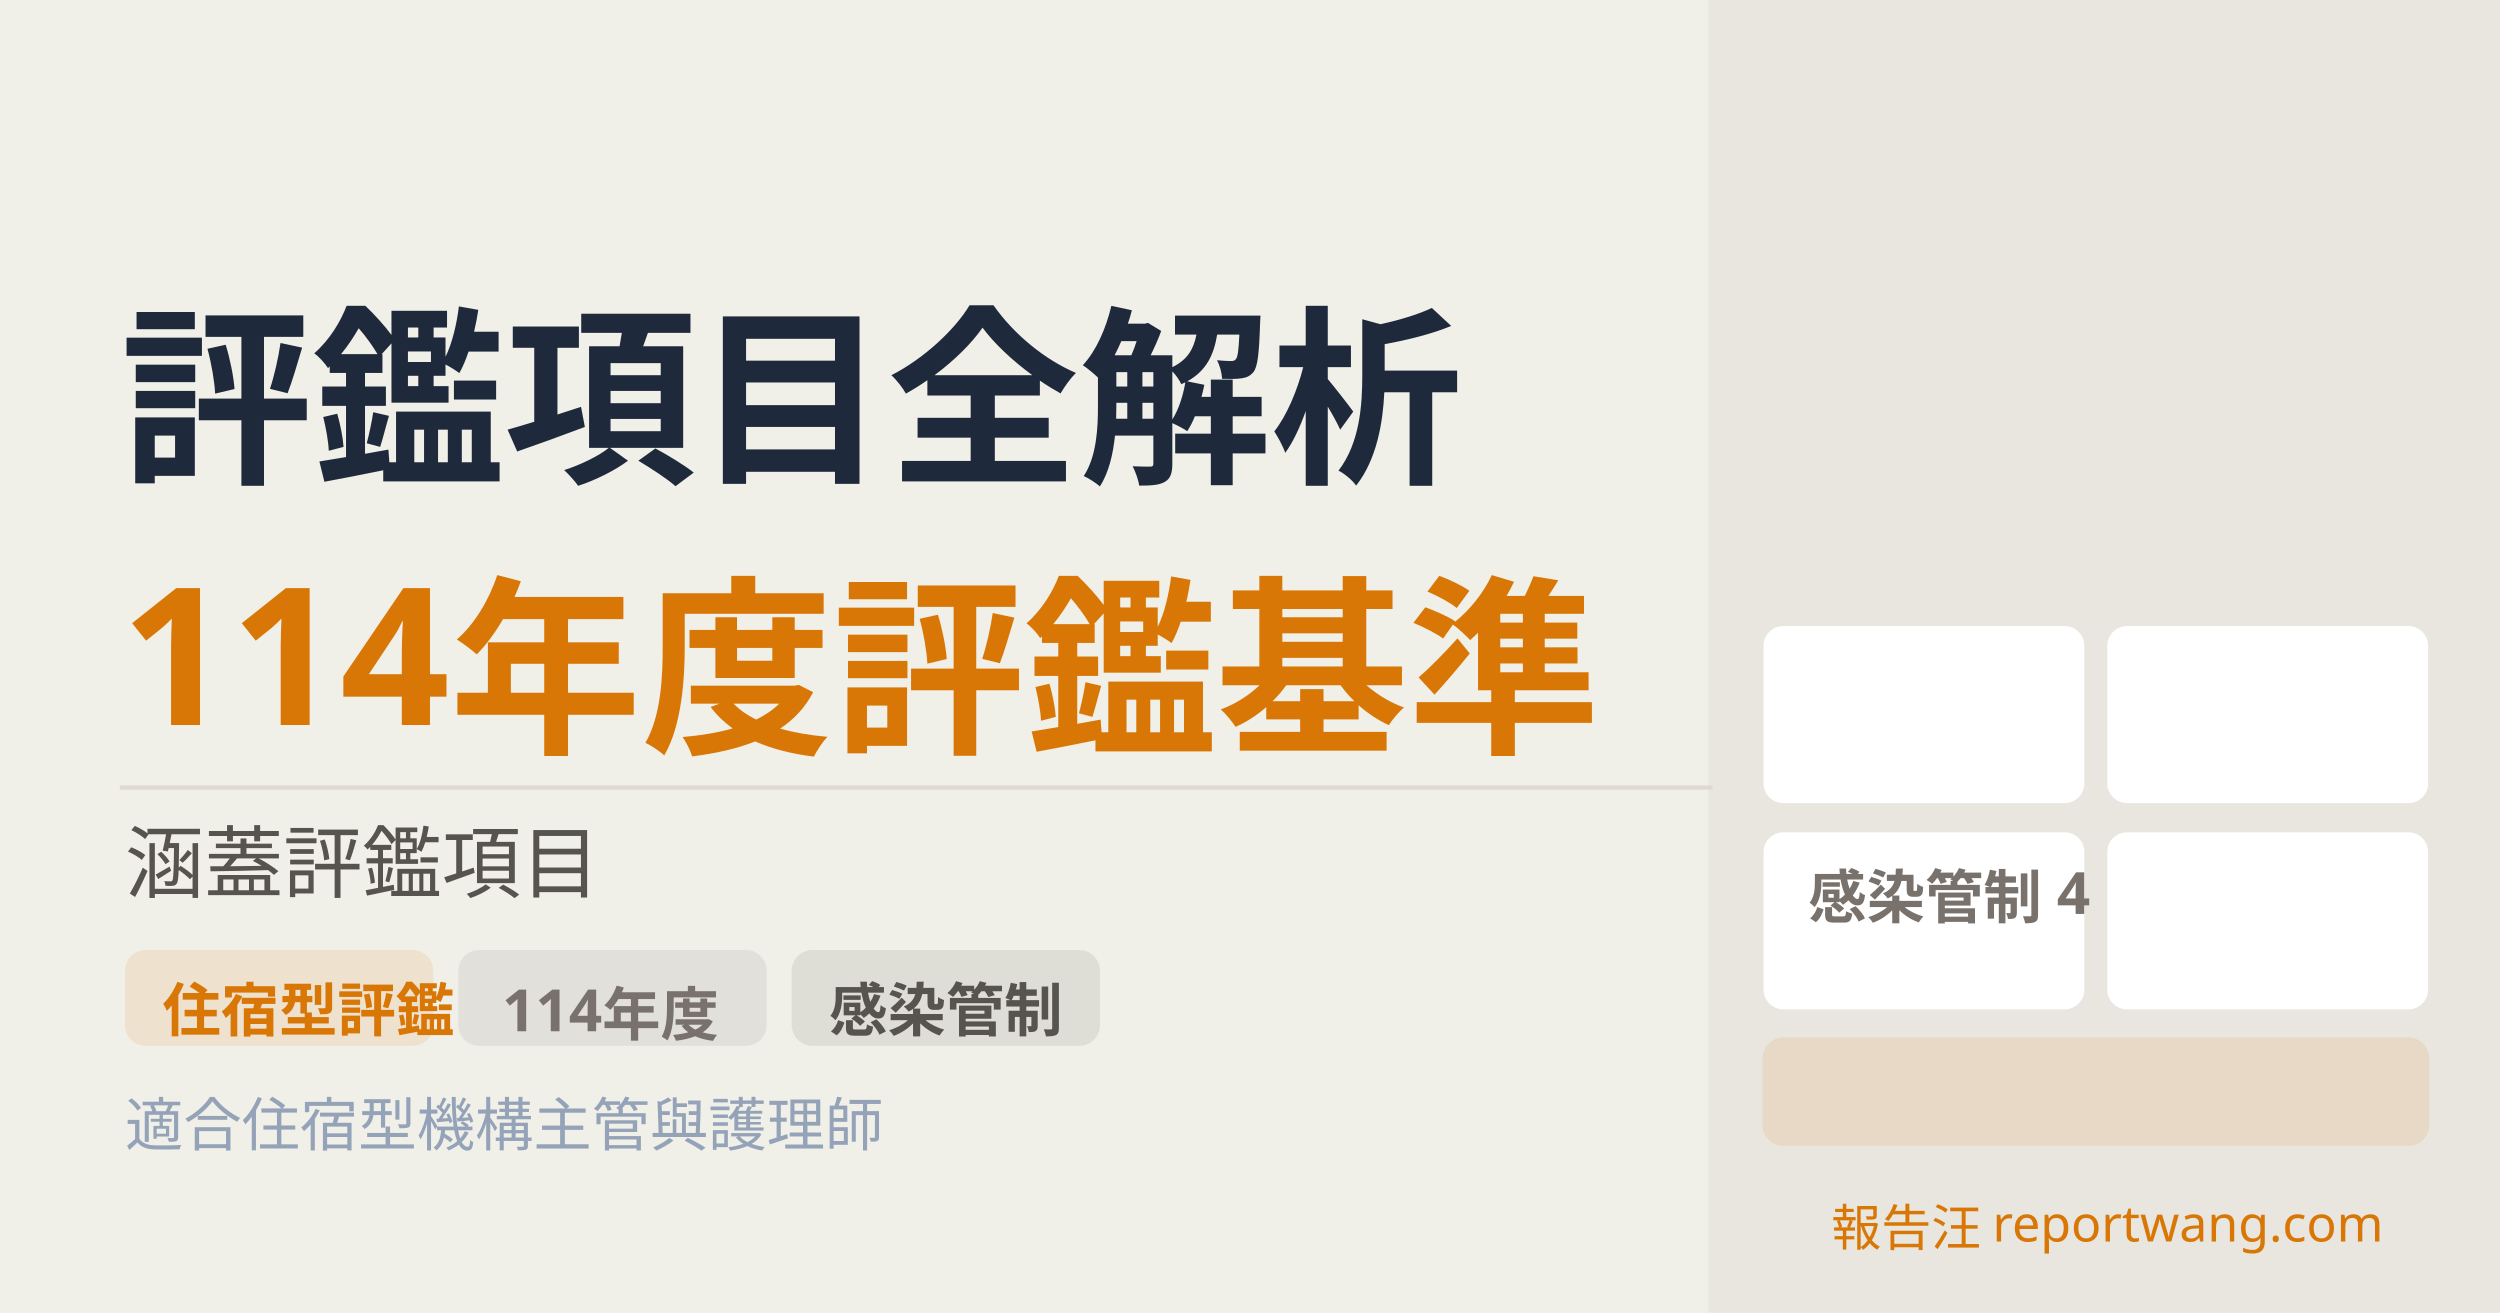
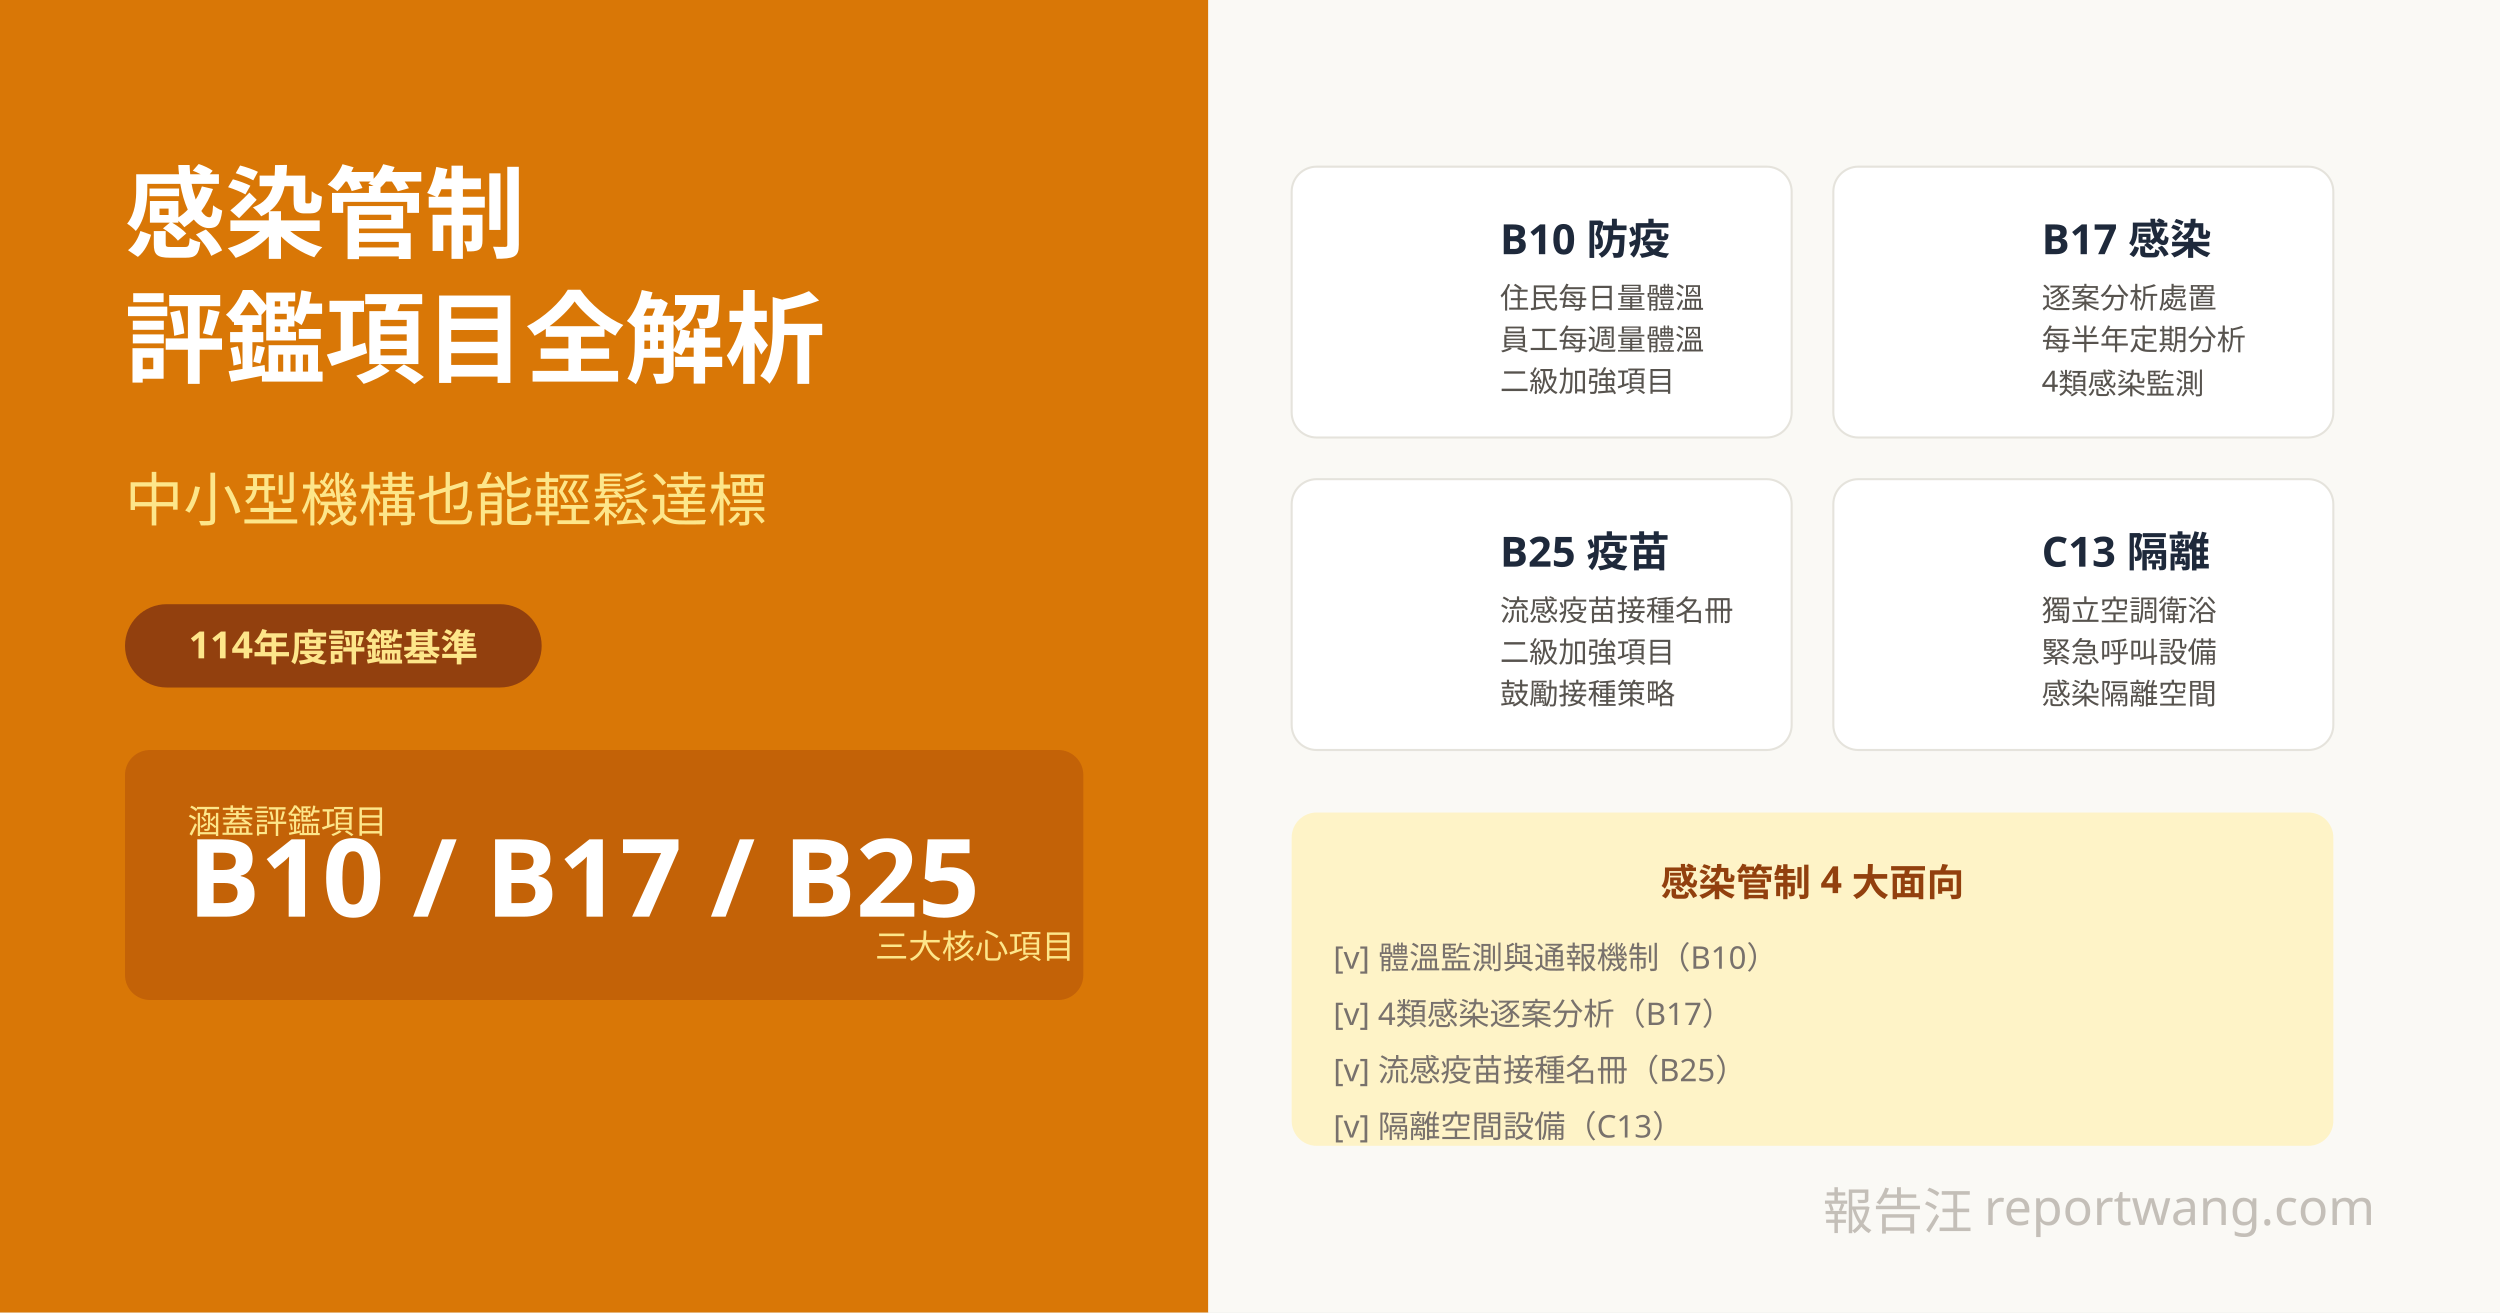
- <svg xmlns="http://www.w3.org/2000/svg" width="1200" height="630" viewBox="0 0 1200 630" fill="none" font-family="'Noto Sans TC', sans-serif">
+ <svg xmlns="http://www.w3.org/2000/svg" width="1200" height="630" viewBox="0 0 1200 630" font-family="'Noto Sans TC', sans-serif">
  <rect width="1200" height="630" fill="#f0efe8" />
-   <g clip-path="url(#clip-nursing-home-infection)">
-     <path d="M1200 0H0V630H1200V0Z" fill="#F0EFE8" />
-     <path d="M1200 0H820V630H1200V0Z" fill="#E8E6DE" />
-     <path d="M991 300H856C850.477 300 846 304.477 846 310V376C846 381.523 850.477 386 856 386H991C996.523 386 1001 381.523 1001 376V310C1001 304.477 996.523 300 991 300Z" fill="white" stroke="#E8E6DE" />
-     <text fill="#D97706" style="white-space: pre" xml:space="preserve" font-size="28" font-weight="bold" letter-spacing="0em">
-       <tspan x="868" y="341.708" />
-     </text>
-     <text fill="#A8A29E" style="white-space: pre" xml:space="preserve" font-size="22" letter-spacing="0em">
-       <tspan x="868" y="370.476" />
-     </text>
-     <path d="M1156 300H1021C1015.48 300 1011 304.477 1011 310V376C1011 381.523 1015.48 386 1021 386H1156C1161.52 386 1166 381.523 1166 376V310C1166 304.477 1161.52 300 1156 300Z" fill="white" stroke="#E8E6DE" />
-     <text fill="#78716C" style="white-space: pre" xml:space="preserve" font-size="28" font-weight="bold" letter-spacing="0em">
-       <tspan x="1033" y="341.708" />
-     </text>
-     <text fill="#A8A29E" style="white-space: pre" xml:space="preserve" font-size="22" letter-spacing="0em">
-       <tspan x="1033" y="370.476" />
-     </text>
-     <path d="M991 399H856C850.477 399 846 403.477 846 409V475C846 480.523 850.477 485 856 485H991C996.523 485 1001 480.523 1001 475V409C1001 403.477 996.523 399 991 399Z" fill="white" stroke="#E8E6DE" />
-     <text fill="#78716C" style="white-space: pre" xml:space="preserve" font-size="28" font-weight="bold" letter-spacing="0em">
-       <tspan x="868" y="440.708">感染管制 4 大面向</tspan>
-     </text>
-     <text fill="#A8A29E" style="white-space: pre" xml:space="preserve" font-size="22" letter-spacing="0em">
-       <tspan x="868" y="469.476" />
-     </text>
-     <path d="M1156 399H1021C1015.48 399 1011 403.477 1011 409V475C1011 480.523 1015.48 485 1021 485H1156C1161.52 485 1166 480.523 1166 475V409C1166 403.477 1161.52 399 1156 399Z" fill="white" stroke="#E8E6DE" />
-     <text fill="#D97706" style="white-space: pre" xml:space="preserve" font-size="28" font-weight="bold" letter-spacing="0em">
-       <tspan x="1033" y="440.708" />
-     </text>
-     <text fill="#A8A29E" style="white-space: pre" xml:space="preserve" font-size="22" letter-spacing="0em">
-       <tspan x="1033" y="469.476" />
-     </text>
-     <path opacity="0.12" d="M1156 498H856C850.477 498 846 502.477 846 508V540C846 545.523 850.477 550 856 550H1156C1161.52 550 1166 545.523 1166 540V508C1166 502.477 1161.52 498 1156 498Z" fill="#D97706" />
-     <text fill="#D97706" style="white-space: pre" xml:space="preserve" font-size="28" font-weight="bold" letter-spacing="0em">
-       <tspan x="950" y="530.708" />
-     </text>
-     <text fill="#1E293B" style="white-space: pre" xml:space="preserve" font-size="92" font-weight="bold" letter-spacing="0em">
-       <tspan x="58" y="225.0">評鑑項目全解析</tspan>
-     </text>
-     <text fill="#D97706" style="white-space: pre" xml:space="preserve" font-size="92" font-weight="bold" letter-spacing="0em">
-       <tspan x="58" y="348.0">114年度評鑑基準</tspan>
-     </text>
-     <path d="M57.5 378H822" stroke="#DEDAD3" stroke-width="2" />
-     <text fill="#57534E" style="white-space: pre" xml:space="preserve" font-size="38" letter-spacing="0em">
-       <tspan x="60" y="428.0">涵蓋評鑑項目</tspan>
-     </text>
-     <path opacity="0.12" d="M198 456.00H70C64.477 456.00 60 460.477 60 466.00V492.00C60 497.523 64.477 502.00 70 502.00H198C203.523 502.00 208 497.523 208 492.00V466.00C208 460.477 203.523 456.00 198 456.00Z" fill="#D97706" />
-     <text fill="#D97706" style="white-space: pre" xml:space="preserve" font-size="28" font-weight="bold" letter-spacing="0em">
-       <tspan x="78" y="495.000">住宿型評鑑</tspan>
-     </text>
-     <path opacity="0.12" d="M358 456.00H230C224.477 456.00 220 460.477 220 466.00V492.00C220 497.523 224.477 502.00 230 502.00H358C363.523 502.00 368 497.523 368 492.00V466.00C368 460.477 363.523 456.00 358 456.00Z" fill="#78716C" />
-     <text fill="#78716C" style="white-space: pre" xml:space="preserve" font-size="28" font-weight="bold" letter-spacing="0em">
-       <tspan x="241" y="495.000">114年度</tspan>
-     </text>
-     <path opacity="0.12" d="M518 456.00H390C384.477 456.00 380 460.477 380 466.00V492.00C380 497.523 384.477 502.00 390 502.00H518C523.523 502.00 528 497.523 528 492.00V466.00C528 460.477 523.523 456.00 518 456.00Z" fill="#57534E" />
-     <text fill="#57534E" style="white-space: pre" xml:space="preserve" font-size="28" font-weight="bold" letter-spacing="0em">
-       <tspan x="398" y="495.000">感染管制</tspan>
-     </text>
-     <text fill="#94A3B8" style="white-space: pre" xml:space="preserve" font-size="28" letter-spacing="0em">
-       <tspan x="60" y="550.0">適合住宿型機構主管與護理師</tspan>
-     </text>
-     <text fill="#D97706" style="white-space: pre" xml:space="preserve" font-size="24" letter-spacing="0em">
-       <tspan x="879.008" y="597.928">報告汪 reportwang.com</tspan>
-     </text>
-   </g>
-   <defs>
-     <clipPath id="clip-nursing-home-infection">
-       <rect width="1200" height="630" fill="white" />
-     </clipPath>
-   </defs>
+   <rect x="0" y="0" width="580" height="630" fill="#d97706" />
+   <rect x="580" y="0" width="620" height="630" fill="#faf9f5" />
+   <text x="60" y="120" font-size="48" fill="#fff" font-weight="700">感染管制</text>
+   <text x="60" y="180" font-size="48" fill="#fff" font-weight="700">評鑑項目全解析</text>
+   <text x="60" y="250" font-size="28" fill="#fde68a" font-weight="400">中小型機構也能輕鬆達標</text>
+   <rect x="60" y="290" width="200" height="40" rx="20" fill="#92400e" />
+   <text x="160" y="316" text-anchor="middle" font-size="18" fill="#fde68a" font-weight="600">114年度評鑑基準</text>
+   <rect x="60" y="360" width="460" height="120" rx="12" fill="#b45309" opacity="0.6" />
+   <text x="90" y="400" font-size="16" fill="#fde68a">涵蓋評鑑項目</text>
+   <text x="90" y="440" font-size="52" fill="#fff" font-weight="700">B10 / B17 / B25</text>
+   <text x="420" y="460" font-size="16" fill="#fde68a">三大核心項目</text>
+   <rect x="620" y="80" width="240" height="130" rx="12" fill="#fff" stroke="#e5e3dc" stroke-width="1" />
+   <text x="640" y="115" font-size="38" />
+   <text x="720" y="122" font-size="20" fill="#1e293b" font-weight="700">B10 防疫</text>
+   <text x="720" y="148" font-size="14" fill="#57534e">住民每日量體溫</text>
+   <text x="720" y="168" font-size="14" fill="#57534e">員工每週量體溫</text>
+   <text x="720" y="188" font-size="14" fill="#57534e">二級加強項目</text>
+   <rect x="880" y="80" width="240" height="130" rx="12" fill="#fff" stroke="#e5e3dc" stroke-width="1" />
+   <text x="900" y="115" font-size="38" />
+   <text x="980" y="122" font-size="20" fill="#1e293b" font-weight="700">B17 感染</text>
+   <text x="980" y="148" font-size="14" fill="#57534e">逐案分析處置</text>
+   <text x="980" y="168" font-size="14" fill="#57534e">每半年定期分析</text>
+   <text x="980" y="188" font-size="14" fill="#57534e">4類感染監測</text>
+   <rect x="620" y="230" width="240" height="130" rx="12" fill="#fff" stroke="#e5e3dc" stroke-width="1" />
+   <text x="640" y="265" font-size="38" />
+   <text x="720" y="272" font-size="20" fill="#1e293b" font-weight="700">B25 疫苗</text>
+   <text x="720" y="298" font-size="14" fill="#57534e">流感疫苗接種名冊</text>
+   <text x="720" y="318" font-size="14" fill="#57534e">二級加強項目</text>
+   <text x="720" y="338" font-size="14" fill="#57534e">鼓勵接種策略</text>
+   <rect x="880" y="230" width="240" height="130" rx="12" fill="#fff" stroke="#e5e3dc" stroke-width="1" />
+   <text x="900" y="265" font-size="38" />
+   <text x="980" y="272" font-size="20" fill="#1e293b" font-weight="700">C13 隔離</text>
+   <text x="980" y="298" font-size="14" fill="#57534e">獨立空調衛浴</text>
+   <text x="980" y="318" font-size="14" fill="#57534e">緊急呼叫設備</text>
+   <text x="980" y="338" font-size="14" fill="#57534e">感染隔離空間</text>
+   <rect x="620" y="390" width="500" height="160" rx="12" fill="#fef3c7" />
+   <text x="870" y="430" text-anchor="middle" font-size="18" fill="#92400e" font-weight="700">感染管制 4 大面向</text>
+   <text x="640" y="465" font-size="15" fill="#78716c">[v] 體溫監測與通報機制（B10）</text>
+   <text x="640" y="492" font-size="15" fill="#78716c">[v] 4類感染逐案分析（B17）</text>
+   <text x="640" y="519" font-size="15" fill="#78716c">[v] 流感疫苗接種名冊（B25）</text>
+   <text x="640" y="546" font-size="15" fill="#78716c">[v] 隔離空間設備（C13）</text>
+   <text x="1140" y="590" font-size="24" fill="#c4bfb8" text-anchor="end" font-weight="400">報告汪 reportwang.com</text>
</svg>
